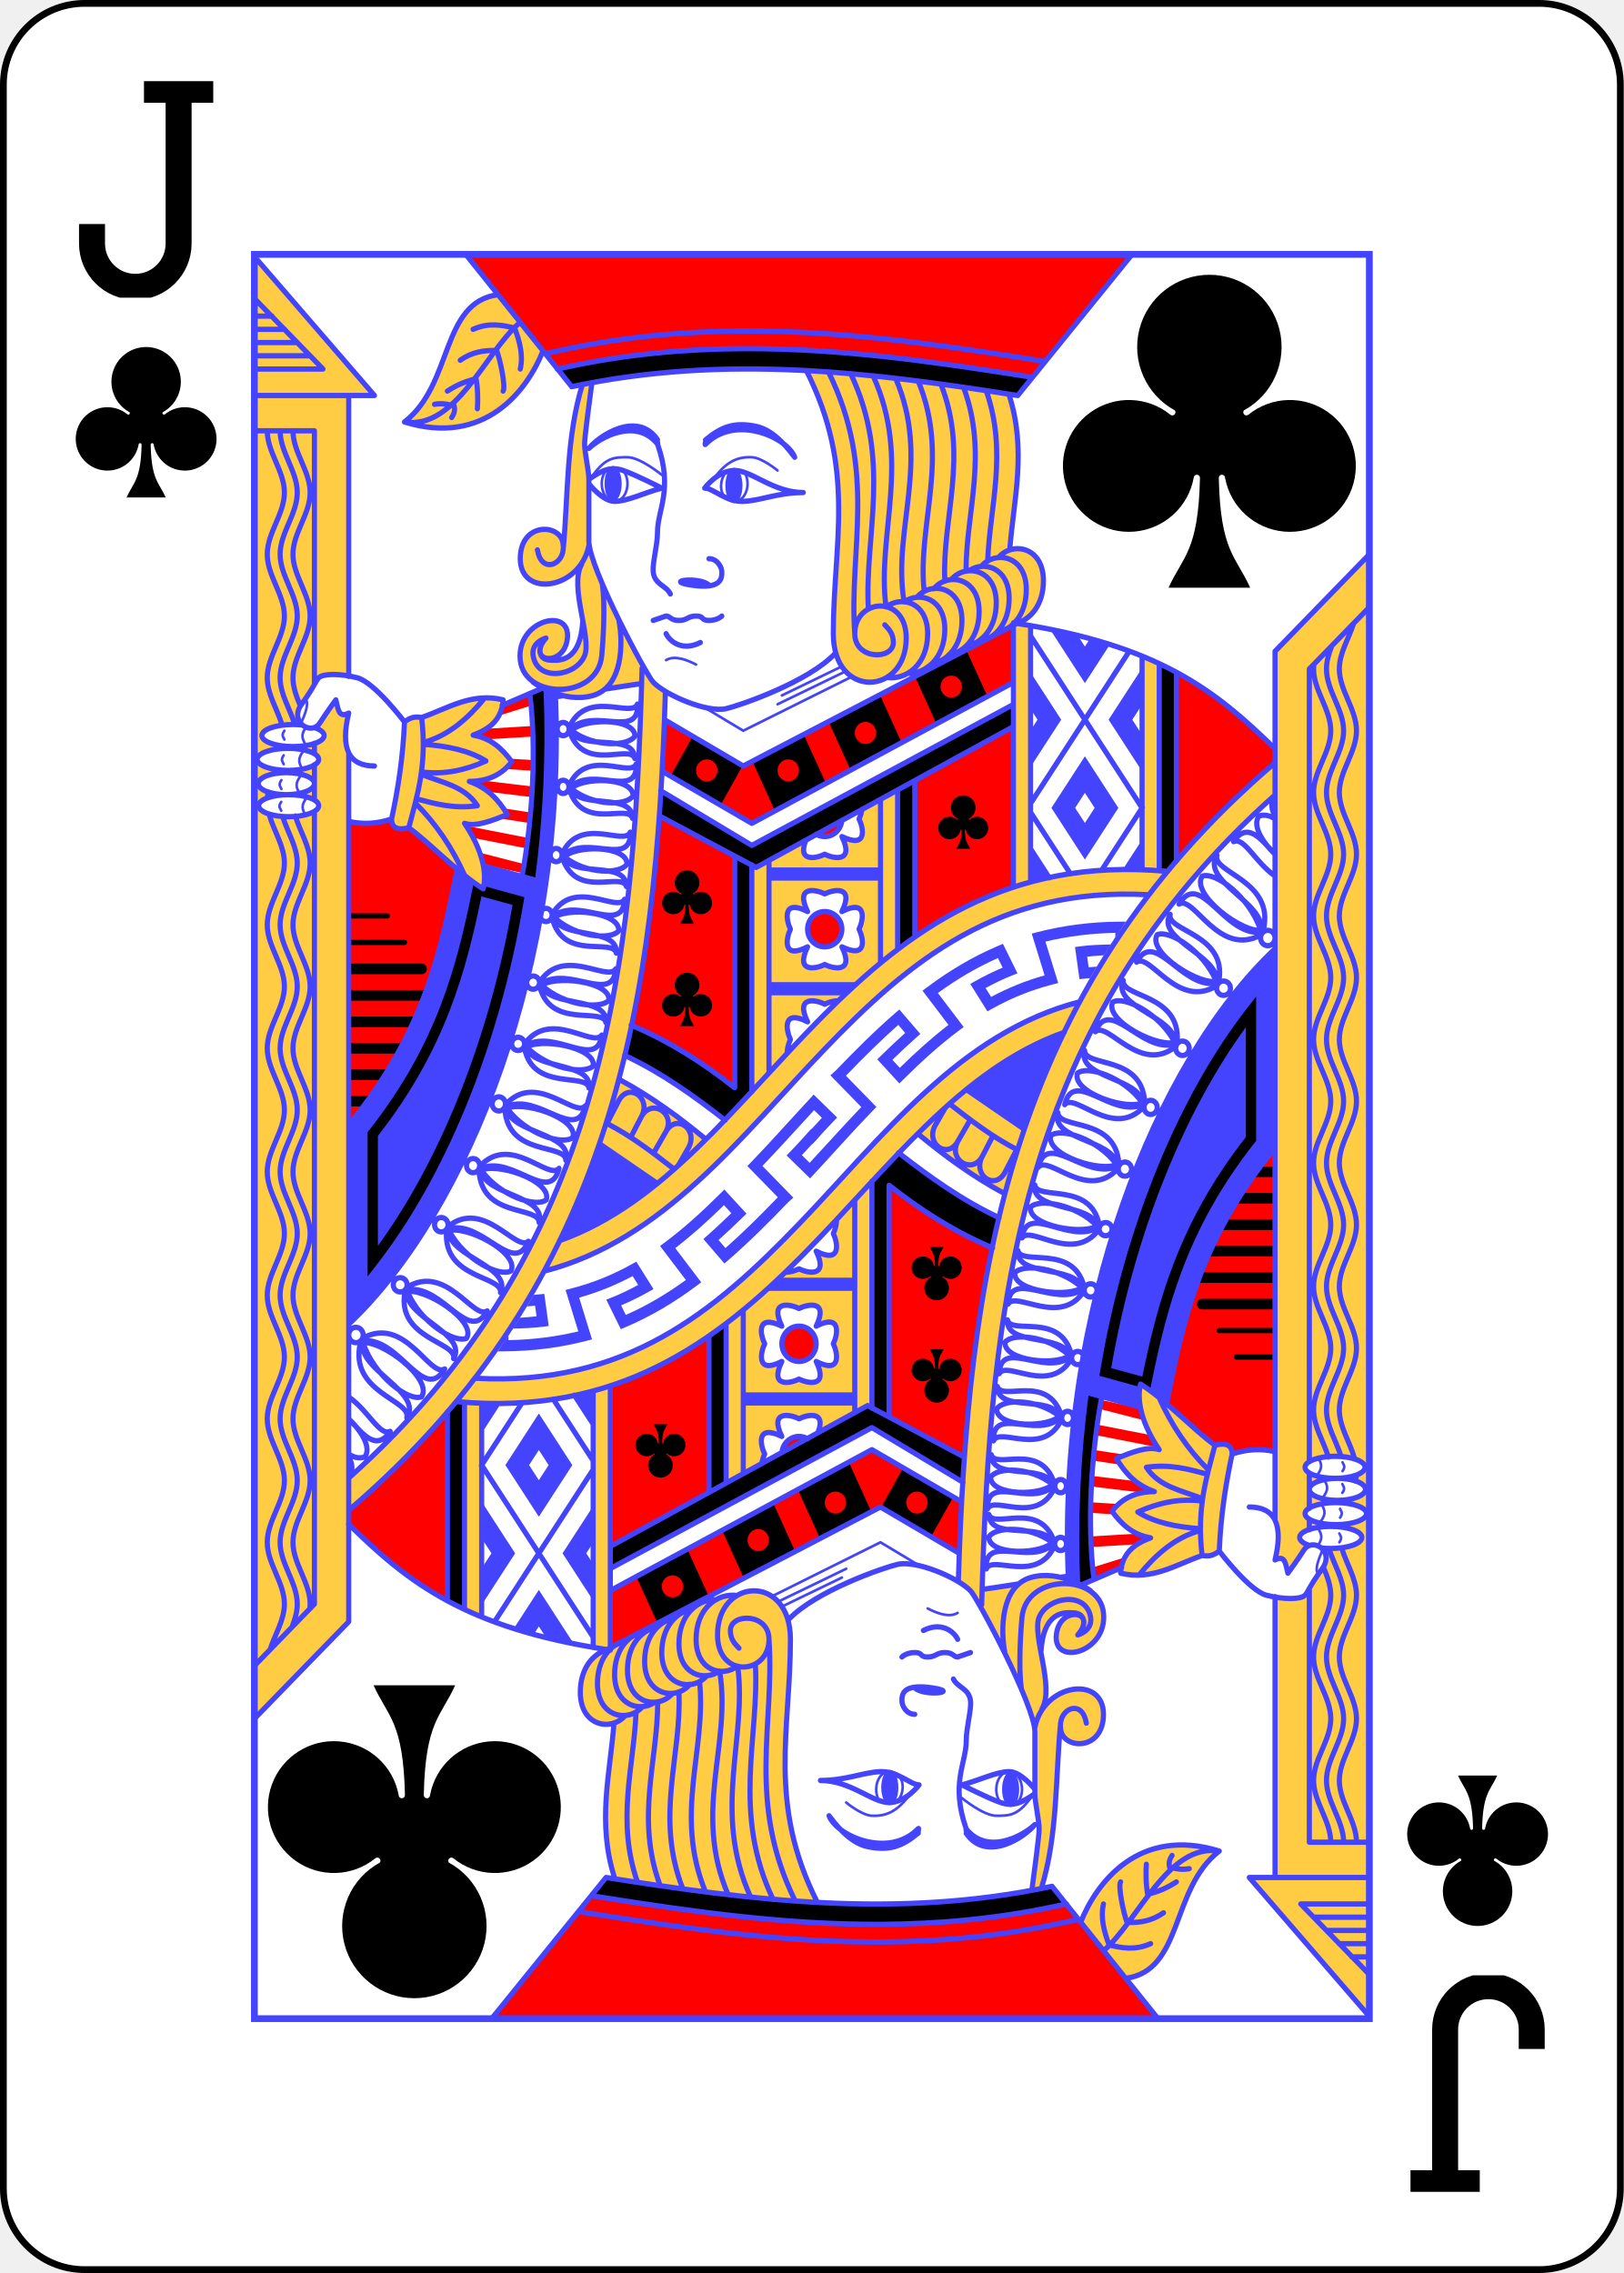
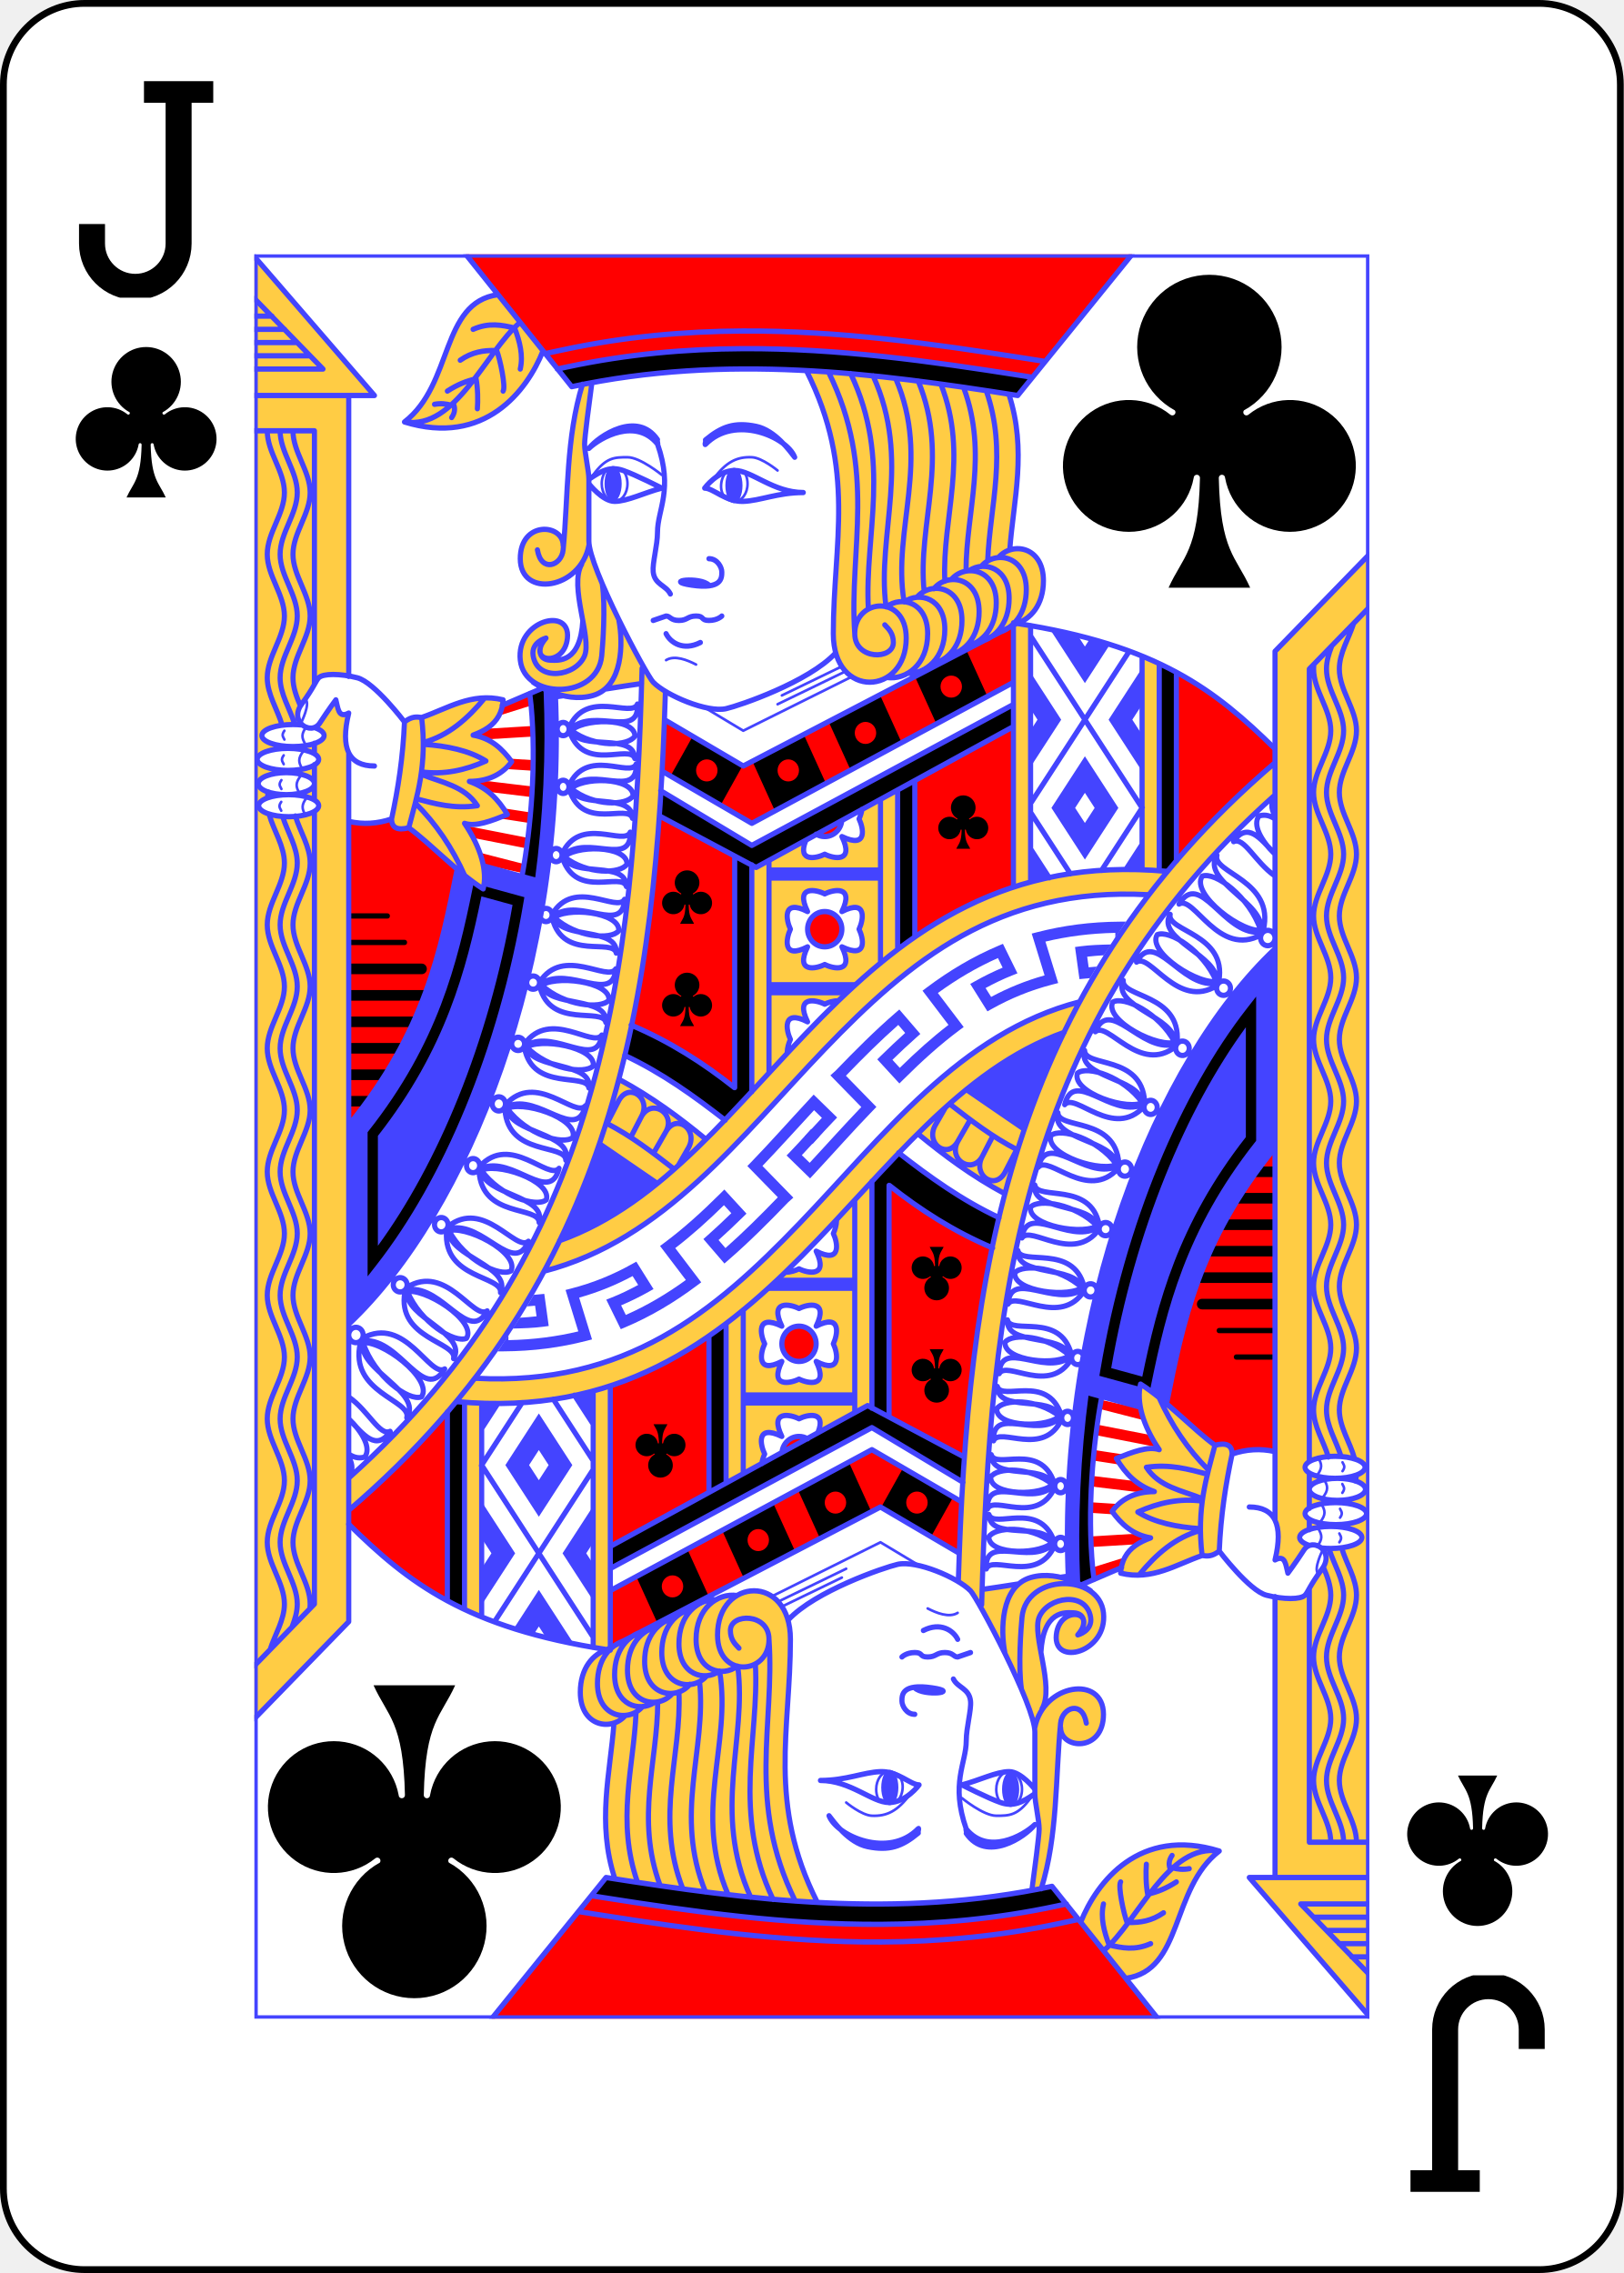
<svg xmlns="http://www.w3.org/2000/svg" xmlns:xlink="http://www.w3.org/1999/xlink" width="2.5in" height="3.5in" viewBox="-120 -168 240 336" preserveAspectRatio="none" class="card" face="JC">
-   <defs>
-     <rect id="CJX" width="164.8" height="260.8" x="-82.4" y="-130.4" />
-   </defs>
+   <symbol id="CJX">
+     <path d="M0,0 L164.8,0 L164.8,260.8 L0,260.8 Z" stroke-width="1" />
+   </symbol>
  <symbol id="CJ" viewBox="-500 -500 1000 1000" preserveAspectRatio="xMinYMid">
    <path d="M50 -460L250 -460M150 -460L150 250A100 100 0 0 1 -250 250L-250 220" stroke="black" stroke-width="120" stroke-linecap="square" stroke-miterlimit="1.5" fill="none" />
  </symbol>
  <symbol id="C" viewBox="-600 -600 1200 1200" preserveAspectRatio="xMinYMid">
    <path d="M30 150C35 385 85 400 130 500L-130 500C-85 400 -35 385 -30 150A10 10 0 0 0 -50 150A210 210 0 1 1 -124 -51A10 10 0 0 0 -110 -65A230 230 0 1 1 110 -65A10 10 0 0 0 124 -51A210 210 0 1 1 50 150A10 10 0 0 0 30 150Z" fill="black" />
  </symbol>
  <symbol id="CJ1" preserveAspectRatio="none" viewBox="0 0 1300 2000">
    <path fill="#FC4" d="M0,2.5V1660l110,-110 -0.018,-126.234c105.296,-87.528 180.255,-182.163 233.801,-282.25 -1.872,3.513 -3.775,7.049 -5.742,10.635 139.339,-34.523 228.763,-151.939 326.875,-251.219 98.724,-99.899 202.374,-184.191 377.621,-174.982 7.526,-8.934 14.813,-17.827 21.885,-26.592 -4.277,-0.38 -8.507,-0.689 -12.711,-0.965 1.155,0.06 2.313,0.123 3.467,0.182l-0.381,-234.674c-6.481,-3.039 -12.977,-5.812 -19.758,-8.469l0.096,242.092c0.691,0.036 1.383,0.073 2.074,0.109 -159.047,-6.045 -265.297,63.26 -356.08,148.363 22.003,-20.658 44.856,-40.363 69.137,-58.227l-0.137,-180.627c-13.882,7.38 -27.815,14.802 -41.711,22.193 -0.636,3.926 -2.025,7.877 -3.418,10.664 5,10 10.599,34.355 -20,20 15,30 -10,25 -20,20 -9.483,4.741 -32.455,9.483 -22.014,-15.623l29.811,-16.09C643.528,663.861 614.288,679.411 585,695l-5.035,-2.801 0.258,256.52c-29.078,30.451 -58.047,60.053 -88.42,86.33 11.695,-10.162 23.153,-20.849 34.416,-31.988 -30.273,-24.218 -62.124,-47.482 -101.275,-67.924 -6.813,24.55 -14.315,48.867 -22.598,73.062l67.293,44.893 0.184,0.16c-34.985,27.602 -72.212,50.297 -113.846,64.631 95.578,-192 116.201,-403.263 123.262,-622.42 -17.428,-7.747 -13.268,-13.828 -27.006,-26.035 0.041,-0.67 0.071,-1.285 0.117,-1.984C431.014,428.206 390,348.455 390,325v-70c0,-10 -5,-30 -5,-40 0,-10 10,-80 10,-80l-10,5C363.674,200.667 366.173,265.689 360.268,329.611 360,304.999 310,301.729 310,345c0,37.916 49.696,36.786 71.482,5.906 -8.809,15.273 -2.759,42.101 1.586,64.871C380.073,463.281 354.797,460.347 345,460 338.205,459.759 334.498,456.651 333.396,452.396 337.372,463.072 362.419,459.759 365,435c3.774,-36.204 -60,-20 -55,25 1.226,11.03 7.257,19.357 15.369,24.953 0,0 34.631,25.047 69.631,15.047 5.769,-1.648 10.586,-4.383 14.627,-7.611 15.899,-2.121 31.18,-4.404 41.859,-5.875C441.169,824.334 402.388,1133.537 110,1387.199l-0.021,15.73 -0.119,-838.238c-4.802,-9.885 -4.813,-24.568 -0.006,-44.078v-0.541C97.595,526.439 97.524,513.807 95,505c0,0 -8.695,11.232 -18.695,26.232 -1.838,2.756 -4.227,4.45 -6.809,5.268l1.877,0.395c6.157,2.24 9.932,5.263 9.932,8.59 0,6.904 -16.254,12.5 -36.305,12.5 -20.051,0 -36.305,-5.596 -36.305,-12.5 0,-6.904 16.254,-12.5 36.305,-12.5 3.53,0 6.943,0.173 10.17,0.496l1.066,0.225C50.314,529.013 47.518,519.976 55,510c15,-20 16.464,-26.464 20,-30 4.147,-4.147 18.62,-4.842 34.848,-2.109L109.803,160H140ZM284.047,45.688C216.752,54.569 232.09,147.182 175,190 268.311,217.993 318.087,154.564 336.516,109.393ZM640,125c63.111,116.225 35,199.881 35,305 0,39.694 23.81,56.979 46.227,54.82 43.937,-3.506 110.424,-43.307 166.375,-66.15C905,414.024 920,397.306 920,370 920,360 915,329.999 880.729,334.992 885.775,268.892 906.967,202.614 865,125Zm249.127,293.311 -4.094,2.037 0.08,296.918c6.692,-2.108 13.377,-4.054 20.031,-5.891l-0.412,-290.592c-5.307,-0.83 -10.441,-1.647 -15.605,-2.473zM340,435c-2.607,2.939 -4.409,5.635 -5.553,8.07C335.618,440.293 337.494,437.506 340,435Zm-69.898,67.754C242.496,502.999 219.375,516.875 195,525c-5.603,-0.617 -10.988,-1.7 -20,5 -1.704,40.187 -7.501,76.003 -15,110 0.007,9.98 6.643,13.344 20,10 25.063,17.576 57.075,51.196 86.773,69.311C271.761,699.112 264.289,672.697 245,645c12.993,4.354 31.508,-2.847 50,-10C284.062,617.311 271.314,604.685 250.615,597.463 273.77,597.431 289.967,588.449 300,575c-10.786,-14.059 -23.418,-26.339 -45,-30 18.668,-6.676 33.492,-17.007 35,-40 -6.919,-1.633 -13.528,-2.303 -19.898,-2.246zM39.143,560A35.858,12.5 0 0 1 75,572.5 35.858,12.5 0 0 1 39.143,585 35.858,12.5 0 0 1 3.283,572.5 35.858,12.5 0 0 1 39.143,560Zm-1.885,27.5A32.742,12.5 0 0 1 70,600 32.742,12.5 0 0 1 37.258,612.5 32.742,12.5 0 0 1 4.516,600 32.742,12.5 0 0 1 37.258,587.5ZM40,612.5A35,12.5 0 0 1 75,625 35,12.5 0 0 1 40,637.5 35,12.5 0 0 1 5,625 35,12.5 0 0 1 40,612.5ZM650.322,721.221C655.391,721.25 661.25,723.125 665,725c10,-5 35,-10 20,20 30,-15 25,10 20,20 5,10 10.599,34.355 -20,20 15,30 -10,25 -20,20 -10,5 -35,10 -20,-20 -30,15 -25,-10 -20,-20 -5,-10 -10,-35 20,-20 -9.375,-18.75 -3.125,-23.828 5.322,-23.779zm0,125C655.391,846.25 661.25,848.125 665,850c3.933,-1.966 10.187,-3.932 15.414,-3.77l-14.746,14.529c0.951,-0.927 1.915,-1.84 2.869,-2.764 -4.868,4.706 -9.696,9.448 -14.488,14.221 0.146,-0.145 0.29,-0.292 0.436,-0.438l-33.262,32.771C621.282,899.512 623.141,893.719 625,890c-5,-10 -10,-35 20,-20 -9.375,-18.75 -3.125,-23.828 5.322,-23.779z" />
  </symbol>
  <symbol id="CJ2" preserveAspectRatio="none" viewBox="0 0 1300 2000">
    <path fill="red" d="M246.471 0L370 150C550.66 112.534 721.908 134.3 890 160L1023.334 0L246.471 0zM884.787 420.898L570 580L478.186 527.742C477.311 547.675 476.399 567.389 475.531 586.553L580 645L885.053 485.211L885 484.4L884.787 420.898zM1075.055 473.844L1075.32 687.189C1109.08 648.912 1146.956 612.04 1189.938 576.455L1190.027 559.941C1155.227 527.288 1121.143 497.912 1075.055 473.844zM320.646 499.514L289.023 509.168L284.645 523.051L322.646 511.449L320.646 499.514zM324.117 534.629L270.094 537.807L259.85 544.922L270.727 549.791L325.303 546.582L324.117 534.629zM884.986 535.115L770.229 596.584L769.914 773.785C804.764 750.445 842.746 730.781 885.102 717.271L884.986 535.115zM297.209 571.627C296.62 574.304 294.729 582.004 293.547 583.42L325.326 585.406L325.334 573.385L297.209 571.627zM293.547 583.42L292.908 583.381C293.076 583.756 293.296 583.72 293.547 583.42zM257.619 594.891C251.588 594.981 268.515 606.482 272.211 609.242L324.252 615.365L324.727 603.338L263.561 596.143C260.639 595.249 258.736 594.874 257.619 594.891zM290.627 627.969C303.058 631.627 278.648 639.283 284.449 639.176L321.365 644.721L322.834 632.807L290.627 627.969zM472.061 636.488C466.166 717.611 456.427 797.028 439.416 874.025C484.625 892.37 523.754 916.873 559.771 944.51L559.783 681.676L472.061 636.488zM160 640C143.42 645.561 126.963 646.415 110.311 642.5L110.156 986.6C198.984 880.847 217.435 789.003 236.426 697.018C216.343 680.41 196.64 661.669 180 650C166.643 653.344 160.007 649.98 160 640zM684.895 642.074L654.932 657.285C657.889 659.011 661.329 660 665 660C675.345 660 683.857 652.145 684.895 642.074zM247.631 647.906L254.496 661.428L318.041 673.523L318.938 661.48L247.631 647.906zM262.609 678.219L266.17 691.477L313.281 701.51L315.637 691.475L262.609 678.219zM665 745A20 20 0 0 0 645 765A20 20 0 0 0 665 785A20 20 0 0 0 685 765A20 20 0 0 0 665 745z" />
  </symbol>
  <symbol id="CJ3" preserveAspectRatio="none" viewBox="0 0 1300 2000">
    <path fill="#44F" d="M599.754,695h130.337l-0.205,15H600.164ZM599.754,825h103.859l-15.189,15h-87.849zM905.094,474.104l-0.1,41.316 8.055,12.08 -8.111,12.168 -0.1,41.611 35.854,-53.779zM1034.615,469.539 995.975,527.5 1035,586.037 1034.863,544.369 1023.617,527.5 1034.752,510.799ZM927.453,424.717l40.881,61.32 29.141,-43.711 -23.674,-5.953 -5.467,8.201 -7.668,-11.506zM968.334,568.963 929.309,627.5 968.334,686.037 987.846,656.77 1007.357,627.5 987.846,598.23Zm0,41.463 0.375,0.562 11.006,16.512 -11.006,16.512 -0.375,0.562L956.951,627.5ZM904.986,711.417c6.917,-1.744 13.964,-3.413 21.508,-4.781l-21.22,-31.594zM1016.282,697.266 1035,668.943l0.136,28.572c-6.24,-0.106 -12.531,-0.21 -18.854,-0.249zM355.942,1117.82c17.996,-36.037 33.178,-72.46 46.355,-109.484l67.413,44.868c-34.97,27.774 -72.264,50.526 -113.768,64.617zM998.835,782.289c-12.064,0.257 -24.521,0.617 -35.749,2.09l-6.264,0.822 5.176,36.404 5.926,-0.549c2.12,-0.196 4.247,-0.385 6.382,-0.564l7.837,-13.064c-3.163,0.24 -6.295,0.505 -9.424,0.771l-1.711,-12.023c6.353,-0.703 12.818,-1.261 19.418,-1.62l25.792,-38.153 -6.244,0.031c-35.369,0.173 -67.446,4.464 -97.201,11.936l-6.443,1.617 15.004,47.361c-22.248,6.063 -42.873,14.283 -62.326,24.422l-6.484,-10.062c10.007,-5.255 20.196,-10.129 30.734,-14.184l6.453,-2.482 -16.92,-33.457 -5.346,2.197c-29.992,12.327 -57.417,28.353 -83.215,47.127L779,834.713l30.283,38.77c-19.261,14.385 -37.967,30.71 -56.785,48.676l-8.586,-9.092c9.248,-8.733 18.515,-17.2 27.775,-25.191l4.789,-4.133 -24.512,-27.721 -4.666,3.934c-23.766,20.027 -46.627,42.187 -69.652,65.48l-6.053,5.275 36.041,35.895c-19.627,19.928 -39.408,41.356 -60.193,63.215l-9.139,-8.662c5.407,-5.58 10.742,-11.155 15.857,-16.631l4.268,-4.566 -9.135,-8.533 -4.266,4.566c-6.536,6.996 -13.086,13.999 -20.012,20.99l-4.496,4.539 27.387,25.959 4.301,-4.496c24.08,-25.18 46.478,-49.853 68.615,-72.064l4.412,-4.428 -35.529,-35.387c20.304,-20.457 40.44,-39.891 61.051,-57.586l8.035,9.088c-9.373,8.221 -18.736,16.745 -28.057,25.664l-4.486,4.293 25.793,27.316 4.547,-4.398c21.802,-21.086 43.159,-39.847 65.184,-55.799l5.25,-3.803 -30.105,-38.541c21.998,-15.54 45.136,-28.915 70.021,-39.631l5.494,10.865c-10.953,4.536 -21.63,9.585 -31.916,15.238l-5.875,3.229 20.051,31.104 5.096,-2.771c21.955,-11.94 45.269,-21.298 70.961,-27.719l6.451,-1.611 -14.881,-46.979c25.176,-5.853 52.104,-9.35 81.473,-9.92l0.029,5.027M-10,1670 110,1550M340,490c3.259,72.689 0.133,146.002 -10,220l-63.003,-16.796c1.771,9.448 1.717,18.248 -0.224,26.106 -10.168,-6.202 -20.607,-14.221 -30.633,-22.529 -18.706,92.222 -37.156,184.066 -125.984,289.528l0.005,225.474C248.841,1085.098 364.64,805.808 350.936,497.821M428.258,260a10,20 0 0 1 -10,20 10,20 0 0 1 -10,-20 10,20 0 0 1 10,-20 10,20 0 0 1 10,20zM569.129,262.032a10,20 0 0 1 -10,20 10,20 0 0 1 -10,-20 10,20 0 0 1 10,-20 10,20 0 0 1 10,20z" />
  </symbol>
  <symbol id="CJ4" preserveAspectRatio="none" viewBox="0 0 1300 2000">
    <path fill="black" d="M585,695 472.144,635.82c0.731,-9.553 1.333,-18.454 1.721,-27.602L580,670 885.039,509.676l-0.052,25.052zM439.549,873.41c-2.199,11.53 -4.911,23.275 -7.841,34.769 43.85,19.867 81.12,46.098 116.906,73.455 10.373,-10.761 21.013,-21.807 31.527,-32.624l-0.117,-256.779 -20.258,-10.249 0.006,262.529C523.754,916.873 484.625,892.371 439.549,873.41ZM750.265,787.769l-0.604,-180.377 20.091,-10.554 0.412,176.779c-6.544,4.531 -13.14,9.182 -19.899,14.152zM1075.185,473.913c-6.31,-3.433 -13.043,-6.744 -20.117,-9.89l-0.189,234.525c2.932,0.357 6.003,0.605 9.371,1.009 3.682,-3.877 7.134,-7.871 10.693,-11.942zM330,710c10.133,-73.998 13.259,-147.311 10,-220l-18.949,7.817c0.592,4.488 1.123,9.058 1.597,13.631 6.125,64.647 0.077,137.84 -10.633,193.869zM110.427,966h16.215l9.031,-12h-25.041zM110.222,936h38.588L155,924h-45.599zM110.304,876h72.578l4.926,-12h-78.084zM110.427,906h56.65l6.158,-12h-63.013zM110.304,846h85.714l4.516,-12h-90.23zM110.885,816H195c3.347,0.047 6.085,-2.653 6.085,-6 0,-3.347 -2.739,-6.047 -6.085,-6h-84.696zM110.014,783H175c4.057,0.057 4.057,-6.057 0,-6h-64.986zM110.014,753H155c4.057,0.057 4.057,-6.057 0,-6h-45.567zM255.631,712.936l-1.301,6.197C236.571,803.793 214.141,893.827 133.34,993.469L132,995.121v163.473l10.682,-13.32c76.408,-95.292 141.945,-241.845 171.152,-411.162l0.934,-5.404zm9.094,14.846L301,737.455C273.075,894.628 213.409,1031.523 144,1123.869V999.309c79.262,-98.449 103.144,-188.695 120.725,-271.527zM754.336,552.862l-25.055,-53.688 -59.849,30.324 25.747,55.172M712.5,530c6.904,0 12.5,5.596 12.5,12.5 0,6.904 -5.596,12.5 -12.5,12.5 -6.904,0 -12.5,-5.596 -12.5,-12.5 0,-6.904 5.596,-12.5 12.5,-12.5zM770.068,478.361l25.159,53.913 59.387,-31.313 -24.425,-52.34zM812.5,477.5c6.904,0 12.5,5.596 12.5,12.5 0,6.904 -5.596,12.5 -12.5,12.5 -6.904,0 -12.5,-5.596 -12.5,-12.5 0,-6.904 5.596,-12.5 12.5,-12.5zM580.725,574.767l26.03,55.778 59.723,-30.594 -26.014,-55.745zM622.5,572.5c6.904,0 12.5,5.596 12.5,12.5 0,6.904 -5.596,12.5 -12.5,12.5 -6.904,0 -12.5,-5.596 -12.5,-12.5 0,-6.904 5.596,-12.5 12.5,-12.5zM510.928,546.504l-25.942,45.228 58.425,32.917 25.905,-45.162zm26.793,31.301c3.974,5.645 2.619,13.443 -3.026,17.417 -5.645,3.974 -13.443,2.619 -17.417,-3.026 -3.974,-5.645 -2.619,-13.443 3.026,-17.417 5.645,-3.974 13.443,-2.619 17.417,3.026zM906.793,139.3l-13.317,-2.036C788.176,121.164 680.547,106.362 569.412,106.902c-66.681,0.324 -134.623,6.172 -204.082,20.576l-12.119,2.405L370,150c180.66,-37.466 351.908,-15.7 520,10L906.937,139.675 1040,-20" />
  </symbol>
  <symbol id="CJ5" preserveAspectRatio="none" viewBox="0 0 1300 2000">
    <path stroke="#44F" stroke-linecap="round" stroke-linejoin="round" stroke-width="6" fill="none" d="M921.558,121.325l-25.06,-3.831C790.986,101.362 682.195,86.319 569.248,86.885 501.48,87.224 432.215,93.183 361.268,107.896l-22.184,4.6M425,415c5,25 5,75 -30,85 -35,10 -70,-15 -70,-15M110,478.448V160M7.4505806e-8,1660 110,1550V565.476M109.952,1423.791C424.079,1162.69 468.218,839.167 479.238,495.464M355.727,1118.101C598.778,1034.369 691.652,666.23 1063.973,699.43M337.798,1152.659C477.381,1117.627 566.804,1000.211 664.916,900.932 763.64,801.032 867.291,716.741 1042.07,725.935M452.012,469.223C442.44,813.792 407.376,1129.21 110,1387.2M1075,473.933v213.595M1055,464.08V698.413M1035,455.46V697.397M905,420.772V711.33M885,417.693V717.28M888.351,418.243C1053.687,443.043 1120.384,493.996 1190.053,560.563M411.109,985.253c28.188,14.13 52.952,32.587 77.586,51.208M425.075,935.134c39.019,20.444 70.871,43.709 100.957,67.668M431.664,907.977c43.893,20.069 81.163,46.299 117.275,73.608M439.2,873.673c45.425,18.698 84.554,43.2 120.342,70.782M475.757,586.08 580,645 885.052,485.211M473.693,607.988 580,670 885.077,510.198M472.061,636.489 585,695 884.973,535.337M560,682.157V944.565M580,692.027V949.354M600,686.947V927.439M730,617.816V803.492M750,607.245v180.717M770,596.88v176.713M478.285,527.592 570,580 889.196,418.274M685,765a20,20 0 0 0 -20,-20 20,20 0 0 0 -20,20 20,20 0 0 0 20,20 20,20 0 0 0 20,-20v0M645,745c-15,-30 10,-25 20,-20 10,-5 35,-10 20,20 30,-15 25,10 20,20 5,10 10.599,34.355 -20,20 15,30 -10,25 -20,20 -10,5 -35,10 -20,-20 -30,15 -25,-10 -20,-20 -5,-10 -10,-35 20,-20v0M621.222,904.551C621.281,899.512 623.141,893.719 625,890c-5,-10 -10,-35 20,-20 -15,-30 10,-25 20,-20 3.933,-1.966 10.186,-3.933 15.413,-3.77M654.932,657.285C657.889,659.011 661.329,660 665,660c10.345,0 18.856,-7.855 19.894,-17.926M708.47,629.032C707.858,633.057 706.429,637.142 705,640c5,10 10.599,34.355 -20,20 15,30 -10,25 -20,20 -9.483,4.741 -32.455,9.483 -22.013,-15.623M402.493,1008.329l67.145,44.763M905.363,433.044l129.765,194.647M1035.361,626.959l-47.642,71.463M905.819,633.729l45.682,68.523M1019.995,450.008C981.781,507.328 942.838,565.743 905.982,621.026M905.55,674.789l21.318,31.977M1016.166,697.213 1035,668.963M438.925,1000.675l12.606,-23.725c12.105,-20.216 39.571,-3.424 28.547,17.131l-14.461,24.478M480.078,994.081c12.105,-20.216 37.365,-2.357 26.341,18.198l-12.107,20.494M411.109,985.253l14.081,-26.502c12.105,-20.216 37.365,-2.356 26.341,18.198M70,487.069V200H1.1920929e-6M70,566.092V554.187M70,618.432V578.407M-1.4901161e-7,1600 70,1530V631.363M2.9802322e-7,160H140L0,2.5M0,130H80L-1.1920929e-6,50M315,895a7.5,7.5 0 0 1 -7.5,7.5 7.5,7.5 0 0 1 -7.5,-7.5 7.5,7.5 0 0 1 7.5,-7.5 7.5,7.5 0 0 1 7.5,7.5v0M315,895c30,-40 80,5 90,-10M315,900c9.92,49.006 72.409,27.159 75,45M317.967,896.204C350.854,878.304 400,925 405,885M390,945C395,915 323.67,924.636 317.582,898.758 342.271,923.29 385,930 395,920M395,920c4.031,-20.98 -63.401,-33.217 -80,-20M332.448,825.126a7.46,7.5 0 0 1 -7.022,7.916 7.46,7.5 0 0 1 -7.874,-7.059 7.46,7.5 0 0 1 7.022,-7.916 7.46,7.5 0 0 1 7.874,7.059v0M332.448,825.126C359.967,783.477 412.179,825.547 421.257,810M332.732,830.118c12.637,48.359 73.452,22.978 77.039,40.641M335.463,826.158C367.105,806.409 418.565,850.22 421.257,810M409.771,870.759c3.26,-30.237 -67.029,-16.541 -74.545,-42.029 25.912,23.081 68.727,27.339 78.089,16.784M413.316,845.514c2.811,-21.176 -64.85,-29.54 -80.583,-15.396M347.101,748.305a7.124,7.5 0 0 1 -6.53,8.077 7.124,7.5 0 0 1 -7.673,-6.874 7.124,7.5 0 0 1 6.53,-8.077 7.124,7.5 0 0 1 7.673,6.874v0M347.101,748.305c25.358,-42.277 76.13,-1.433 84.456,-17.186M347.482,753.289c13.127,48.052 70.631,21.264 74.443,38.839M350.003,749.266c29.776,-20.479 79.868,22.124 81.555,-18.148M421.926,792.128c2.449,-30.304 -64.357,-14.978 -72.093,-40.284 25.246,22.473 66.216,25.734 74.922,14.964M424.755,766.808c2.218,-21.236 -62.563,-28.025 -77.273,-13.519M358.61,679.76a6.852,7.5 0 0 1 -5.624,8.638 6.852,7.5 0 0 1 -7.892,-6.155 6.852,7.5 0 0 1 5.624,-8.638 6.852,7.5 0 0 1 7.892,6.155v0M358.61,679.76C379.592,635.345 431.45,671.448 438.192,655M359.366,684.691c16.35,46.688 69.351,14.799 74.384,31.965M361.466,680.455C388.391,657.359 439.736,695.276 438.192,655M433.751,716.655c-0.032,-30.414 -62.847,-9.104 -72.245,-33.617 25.956,20.107 65.471,19.651 72.969,8.134M434.475,691.172c0.459,-21.358 -62.151,-22.264 -75.108,-6.482M366.668,602.411a6.762,7.5 0 0 1 -5.549,8.638 6.762,7.5 0 0 1 -7.788,-6.155 6.762,7.5 0 0 1 5.549,-8.638 6.762,7.5 0 0 1 7.788,6.155v0M366.668,602.411c20.705,-44.414 71.877,-8.311 78.53,-24.76M367.415,607.342c16.134,46.688 68.434,14.799 73.4,31.965M369.486,603.107c26.57,-23.096 77.235,14.821 75.712,-25.455M440.815,639.307c-0.031,-30.414 -62.016,-9.104 -71.29,-33.617 25.613,20.107 64.605,19.651 72.004,8.134M441.53,613.824c0.453,-21.358 -61.329,-22.264 -74.115,-6.482M366.798,536.693a6.924,7.5 0 0 1 -5.482,8.789 6.924,7.5 0 0 1 -8.114,-5.938 6.924,7.5 0 0 1 5.482,-8.789 6.924,7.5 0 0 1 8.114,5.938v0M366.798,536.693c20.172,-44.973 73.387,-10.296 79.819,-26.923M367.675,541.602c17.59,46.227 70.395,12.902 75.874,29.925M369.698,537.311c26.667,-23.823 79.405,12.68 76.918,-27.541M443.549,571.527c-0.732,-30.403 -63.693,-7.386 -73.751,-31.635 26.682,19.392 66.587,17.859 73.896,6.14M443.694,546.033c-0.028,-21.364 -63.293,-20.561 -76.019,-4.43M292.672,964.013a7.73,8.033 0 0 1 -8.614,6.994 7.73,8.033 0 0 1 -6.73,-8.952 7.73,8.033 0 0 1 8.614,-6.994 7.73,8.033 0 0 1 6.73,8.952v0M292.672,964.013c35.714,-38.606 81.208,15.762 93.322,1.121M292.044,969.328c3.99,53.393 70.658,38.328 71.067,57.632M295.556,965.68c35.891,-14.734 80.297,41.325 90.438,-0.546M363.111,1026.96c8.884,-31.239 -65.294,-30.31 -68.269,-58.615 22.173,29.303 65.039,42.016 76.525,32.691M371.367,1001.036c6.76,-21.777 -60.682,-43.591 -79.323,-31.708M262.606,1034.063a7.673,8.013 0 0 1 -8.611,6.894 7.673,8.013 0 0 1 -6.601,-8.994 7.673,8.013 0 0 1 8.611,-6.894 7.673,8.013 0 0 1 6.601,8.994v0M262.606,1034.063c35.786,-38.169 80.465,16.492 92.617,2.003M261.936,1039.359c3.494,53.295 69.797,38.901 70.034,58.16M265.454,1035.753c35.752,-14.356 79.338,41.981 89.769,0.313M331.971,1097.518c9.091,-31.076 -64.543,-30.852 -67.249,-59.113 21.752,29.439 64.188,42.526 75.67,33.333M340.392,1071.738c6.9,-21.658 -59.849,-44.056 -78.455,-32.38M225.491,1102.246a7.898,8.152 0 0 1 -9.769,5.591 7.898,8.152 0 0 1 -5.417,-10.083 7.898,8.152 0 0 1 9.769,-5.591 7.898,8.152 0 0 1 5.417,10.082v0M225.491,1102.246c41.975,-32.813 79.539,29.179 94.014,16.5M224.041,1107.47c-4.174,54.177 65.425,50.06 62.873,69.478M228.146,1104.392c38.486,-8.856 74.694,54.653 91.36,14.353M286.914,1176.948c13.765,-29.85 -61.243,-41.14 -59.898,-70.002 17.877,33.026 59.188,52.832 72.213,45.377M299.228,1152.323c10.167,-20.715 -54.549,-53.693 -75.187,-44.852M177.494,1171.167a8.084,8.122 0 0 1 -10.525,4.484 8.084,8.122 0 0 1 -4.463,-10.574 8.084,8.122 0 0 1 10.525,-4.484 8.084,8.122 0 0 1 4.463,10.574v0M177.494,1171.167c46.141,-27.976 77.917,37.499 93.971,26.5M175.474,1176.186c-9.891,53.225 61.377,56.663 56.757,75.625M179.973,1173.58c40.094,-4.617 70.332,62.213 91.492,24.087M232.231,1251.811c17.119,-28.087 -58.05,-47.373 -53.675,-75.823 14.756,34.651 54.74,58.735 68.774,52.755M247.329,1228.744c12.506,-19.426 -49.929,-59.087 -71.856,-52.557M126.003,1228.766a8.414,8.715 0 0 1 -11.224,4.094 8.414,8.715 0 0 1 -3.952,-11.625 8.414,8.715 0 0 1 11.224,-4.093 8.414,8.715 0 0 1 3.952,11.625v0M126.003,1228.766c49.745,-26.853 78.519,45.407 95.909,34.709M123.579,1234.005c-13.721,56.334 60.095,64.816 54.068,84.812M128.422,1231.516c41.952,-2.244 69.039,71.364 93.49,31.959M177.647,1318.817c19.603,-28.926 -57.24,-54.644 -50.853,-84.816 13.087,38.103 53.066,66.588 68.032,61.13M194.826,1295.13c14.25,-19.961 -48.045,-66.641 -71.247,-61.125M110.323,1212.531C248.864,1085.094 364.673,805.728 350.93,497.689M128.501,1363.393C136.699,1353.801 126.187,1335.136 110,1320M110,1360c7.738,5.039 13.609,4.707 18.501,3.393M110,1385c5.306,-6.524 4.355,-12.857 1.003,-19.872M110,1320c17.689,18.562 31.778,36.964 48.471,14.665M110.704,1295.793c22.171,15.196 35.716,44.344 47.538,38.425M110.313,986.836C198.985,880.847 217.434,789.003 236.453,697.044M15,200c0,24.267 20,45.733 20,70 0,24.267 -20,45.733 -20,70M17.257,634.906C22.489,653.366 35,670.807 35,690c0,24.267 -20,45.733 -20,70M16.199,609.324c-0.448,2.082 -0.786,4.178 -0.988,6.295M15,340c0,24.267 20,45.733 20,70 0,24.267 -20,45.733 -20,70 0,18.667 11.834,35.676 17.296,53.577M15,760c0,24.267 20,45.733 20,70 0,24.267 -20,45.733 -20,70 0,24.267 20,45.733 20,70 0,24.267 -20,45.733 -20,70 0,24.267 20,45.733 20,70 0,24.267 -20,45.733 -20,70 0,24.267 20,45.733 20,70 0,24.267 -20,45.733 -20,70 0,24.267 20,45.733 20,70 0,24.267 -20,45.733 -20,70 0,24.267 20,45.733 20,70 0,17.992 -10.994,34.445 -16.68,51.641M30,200c0,24.267 20,45.733 20,70 0,24.267 -20,45.733 -20,70M33.147,637.832C38.78,655.219 50,671.824 50,690c0,24.267 -20,45.733 -20,70M30,340c0,24.267 20,45.733 20,70 0,24.267 -20,45.733 -20,70 0,18.209 11.261,34.842 16.883,52.264M30,760c0,24.267 20,45.733 20,70 0,24.267 -20,45.733 -20,70 0,24.267 20,45.733 20,70 0,24.267 -20,45.733 -20,70 0,24.267 20,45.733 20,70 0,24.267 -20,45.733 -20,70 0,24.267 20,45.733 20,70 0,24.267 -20,45.733 -20,70 0,24.267 20,45.733 20,70 0,24.267 -20,45.733 -20,70 0,24.267 20,45.733 20,70 0,8.743 -2.596,17.123 -5.918,25.401M45,200c0,24.267 20,45.733 20,70 0,24.267 -20,45.733 -20,70M47.774,636.652C53.267,654.469 65,671.413 65,690c0,24.267 -20,45.733 -20,70M45,340c0,24.267 20,45.733 20,70 0,24.267 -20,45.733 -20,70 0,11.029 4.131,21.479 8.638,31.876M45,760c0,24.267 20,45.733 20,70 0,24.267 -20,45.733 -20,70 0,24.267 20,45.733 20,70 0,24.267 -20,45.733 -20,70 0,24.267 20,45.733 20,70 0,24.267 -20,45.733 -20,70 0,24.267 20,45.733 20,70 0,24.267 -20,45.733 -20,70 0,24.267 20,45.733 20,70 0,24.267 -20,45.733 -20,70 0,24.267 20,45.733 20,70 0,1.502 -0.077,2.993 -0.22,4.475M9.747479e-5,115H64.039M3.2732335e-4,100H48.851M-3.7619512e-4,85 35.304,85M3.2874958e-5,70H20.525M140,580c-29.951,-0.016 -40.027,-19.94 -30,-60 -12.409,6.549 -12.465,-6.157 -15,-15 0,0 -8.695,11.232 -18.695,26.232C66.305,546.232 40,530 55,510c15,-20 16.464,-26.464 20,-30 5,-5 25,-5 45,0 20,5 55,50 55,50 -1.704,40.187 -7.501,76.003 -15,110 -16.58,5.561 -33.036,6.416 -49.377,2.902M71.373,536.894c6.157,2.24 9.933,5.263 9.933,8.591 0,6.904 -16.254,12.5 -36.305,12.5 -20.051,0 -36.305,-5.596 -36.305,-12.5 0,-6.904 16.254,-12.5 36.305,-12.5 3.53,0 6.943,0.173 10.17,0.497M75,572.5A35.858,12.5 0 0 1 39.142,585 35.858,12.5 0 0 1 3.284,572.5 35.858,12.5 0 0 1 39.142,560 35.858,12.5 0 0 1 75,572.5v0M70,600A32.742,12.5 0 0 1 37.258,612.5 32.742,12.5 0 0 1 4.516,600 32.742,12.5 0 0 1 37.258,587.5 32.742,12.5 0 0 1 70,600v0M75,625A35,12.5 0 0 1 40,637.5 35,12.5 0 0 1 5,625 35,12.5 0 0 1 40,612.5 35,12.5 0 0 1 75,625v0M175,530c9.012,-6.7 14.397,-5.617 20,-5 6.602,53.925 -5.186,88.42 -15,125 -13.357,3.344 -19.993,-0.02 -20,-10M195,525c30,-10 58.099,-28.711 95,-20 -0.465,7.087 -2.195,12.971 -4.912,17.916C278.989,534.014 267.914,540.382 255,545c21.582,3.661 34.214,15.941 45,30 -10.033,13.449 -26.229,22.431 -49.384,22.463C271.315,604.685 284.062,617.311 295,635c-18.492,7.153 -37.007,14.354 -50,10 19.289,27.697 26.761,54.112 21.773,74.31C237.075,701.195 205.063,667.576 180,650M268.591,502.865c-19.968,23.703 -42.549,42.82 -71.627,50.534l0.314,2.014c27.151,1.82 53.022,6.851 72.722,18.898 -24.548,10.717 -49.297,15.727 -74.99,12.402l-0.156,2.753C218.159,598.765 244.968,602.452 260,625c-27.967,3.853 -49.066,-2.197 -70.957,-7.729l-1.28,4.911c23.946,23.099 43.122,50.723 57.776,82.638M409.668,492.691c15.885,-2.427 31.2,-4.718 41.922,-6.162M340.523,503.13c2.789,-0.3 10.017,-1.362 19.685,-2.832M288.81,511.329l47.735,-19.89 3.637,2.778C343.136,565.525 339.937,637.433 330,710l-62.98,-16.795M321.054,497.738c0.589,4.567 1.12,9.137 1.594,13.711 6.125,64.647 0.077,137.84 -10.709,193.962M643.803,132.176C701.96,244.697 675,327.057 675,430c0,75 85,70 85,5 0,-50 -60,-45.311 -60,-5 0,30 45,30 45,10 0,-10 -5,-15 -10,-20M669.34,133.266C726.4,245.602 693.068,334.167 700,430M695.19,135.073c48.26,98.566 16.053,183.258 20.658,266.387M721.351,137.594c45.155,96.517 4.146,179.666 15.029,261.376M747.735,140.737c41.294,93.23 -4.038,170.597 9.712,252.602M773.953,143.54c37.352,87.708 -1.183,161.463 6.958,238.512M800.409,147.046c33.11,81.81 1.072,151.58 4.616,223.483M827.096,151.351c28.605,75.469 2.72,140.801 2.651,207.295M853.334,154.703c24.951,69.449 4.407,130.388 1.698,191.728M879.702,158.639c21.365,63.523 5.329,120.003 1.027,176.354M737.198,479.634C760.06,482.813 785,465.209 785,430c0,-35.779 -30.724,-43.554 -48.2,-30.312M761.394,474.984C783.006,475.603 805,458.064 805,425c0,-35.174 -29.693,-43.284 -47.303,-30.966M789.49,464.367C808.171,460.965 825,443.922 825,415c0,-38.859 -36.24,-44.685 -52.39,-26.43M809.418,454.38C828.128,451.009 845,433.959 845,405c0,-39.224 -36.924,-44.792 -52.84,-25.909M829.835,444.303C848.378,440.754 865,423.744 865,395c0,-39 -36.504,-44.727 -52.566,-26.23M846.344,438.983C864.27,434.82 880,417.962 880,390c0,-34.529 -28.614,-42.977 -46.321,-31.623M867.705,428.641C885.059,423.957 900,407.252 900,380c0,-39.087 -36.667,-44.753 -52.673,-26.106M887.601,418.669C904.999,414.024 920,397.306 920,370c0,-38.91 -36.337,-44.701 -52.455,-26.357M393.488,145.734C390.692,165.756 385,207.455 385,215c0,10 5,30 5,40v70c0,30 67.094,152.094 75,160 15,15 63.177,34.874 85,30 15.768,-3.522 96.225,-30.183 127.661,-63.115M382.576,147.228C363.268,207.665 366.103,272.149 360,335c-1.733,17.844 -25.582,26.283 -30,0M390,330c-10,50 -80,60 -80,15 0,-43.271 50,-40 50,-15M381.642,351.232c-15,25 12.013,83.236 3.358,103.768 -9.923,23.54 -55,30 -60,0 -2.599,-15.596 15,-20 15,-20M382.947,415C380.073,463.281 354.797,460.347 345,460 330.009,459.469 330,445 340,435M405.624,373.525c4.031,25.81 0.439,70.852 -0.624,81.475 -5,50 -90,50 -95,5 -5,-45 58.774,-61.204 55,-25 -3.544,33.995 -49.455,27.568 -25,0M480,430c5,10 20,20 40,10M465,415l15,-5c5,0 5,5 15,5 10,0 10,-5 20,-5 10,0 5,5 15,5 10,0 15,-5 15,-5M390,220c11.318,-14.134 56.376,-43.415 80,-10 -1.399,-1.496 1.277,6.539 0,5 -25.008,-30.136 -66.371,-7.783 -80,5v0M630,230c-5.438,-6.79 -22.697,-30.539 -45,-35 -25,-5 -40,0 -59.073,15.401 1.399,-1.496 -1.412,6.416 0,5C560.27,180.947 621.088,207.036 630,230v0M470,215c18.673,51.658 0,74.505 0,100 0,15 -6.095,35.06 -5,45 1.595,14.471 15,15 20,25M530,375c-10,-10 -55,-5 -20,0 35,5 35,-7.929 35,-15 0,-5 -5,-15 -15,-15M525,265c0,0 15,-20 35,-20 20,0 45,25 80,25 -30,0 -50.011,9.323 -70,10 -20.501,0.695 -35,-15 -45,-15M390,255c15,-10 25,-15 40,-10 15,5 45,20 45,20M475,265c-20,5 -40,15 -55,15 -14.142,0 -30,-20 -30,-20M246.471,5.6251884e-5 370,150c180.66,-37.466 351.908,-15.7 520,10L1023.334,-3.2305717e-4M906.793,139.3l-13.317,-2.036C788.176,121.164 680.547,106.362 569.412,106.902c-66.681,0.324 -134.623,6.172 -204.082,20.576l-12.231,2.537M284.046,45.688C216.752,54.57 232.09,147.182 175,190c93.311,27.993 143.088,-35.437 161.516,-80.608M175,190c59.989,9.229 94.425,-79.494 134.753,-112.881M310,130c3.622,-15.522 -0.587,-31.178 -6.695,-46.867M255,85c18.364,-7.903 33.498,-4.91 48.503,-1.481M240,120c13.663,-9.296 27.374,-11.325 41.122,-10.975M290,155c3.267,-4.481 -3.393,-36.023 -7.714,-46.574M225,155c11.905,-7.533 22.973,-11.691 33.555,-13.886M260,175c0.69,-8.732 0.615,-23.442 -1.616,-34.617M210,170c7.27,-1.286 13.646,-0.613 19.568,1.056M230,185c4.485,-6.253 3.934,-11.496 1.8,-16.426" />
  </symbol>
  <symbol id="CJ6" preserveAspectRatio="none" viewBox="0 0 1300 2000">
    <path stroke="#44F" stroke-linecap="round" stroke-linejoin="round" stroke-width="3" fill="none" d="M524.942,513.716 570,540 696.329,478.873M61.132,535.04C54.179,543.563 55,548.227 59.572,555.454M57.437,562.749c-6.953,8.523 -6.132,13.187 -1.559,20.414M54.358,590.664c-6.953,8.523 -6.132,13.187 -1.559,20.414M61.337,615.5c-6.953,8.523 -6.132,13.187 -1.559,20.414M35,540c-3.989,5.328 -1.136,7.235 0,10M34.179,567.915c-3.989,5.328 -1.136,7.235 0,10M31.511,596.034c-3.989,5.328 -1.136,7.235 0,10M31.305,620.665c-3.989,5.328 -1.136,7.235 0,10M60,505c5,5 -5,25 -5,25M395,250c15,-20 25,-20 40,-20 15,0 40,20 40,20M535,255c15,-20 27.855,-25.694 45,-25 12.009,0.486 30,15 30,15M430.149,245.272C433.131,248.928 435,254.173 435,260c0,11.046 -6.716,20 -15,20 -8.284,0 -15,-8.954 -15,-20 0,-6.19 2.109,-11.724 5.422,-15.392M573.022,250.068C574.281,252.994 575,256.385 575,260c0,11.046 -6.716,20 -15,20 -8.284,0 -15.871,-6.052 -15.871,-17.097 0,-6.372 2.235,-12.048 5.717,-15.711M610,510l78.911,-37.135M615,500l69.819,-32.856M480,460c10.058,-6.049 25,0 35,5" />
    <use xlink:href="#C" height="75" width="75" transform="translate(504,728)scale(1,0.972)rotate(0)translate(-37,-37)" />
    <use xlink:href="#C" height="75" width="75" transform="translate(504,844)scale(1,0.972)rotate(0)translate(-37,-37)" />
    <use xlink:href="#C" height="75" width="75" transform="translate(826,643)scale(1,0.972)rotate(0)translate(-37,-37)" />
  </symbol>
  <rect width="239" height="335" x="-119.5" y="-167.5" rx="12" ry="12" fill="white" stroke="black" />
  <use width="164.8" height="260.8" x="-82.4" y="-130.4" xlink:href="#CJ1" />
  <use transform="rotate(180)" width="164.8" height="260.8" x="-82.4" y="-130.4" xlink:href="#CJ1" />
  <use width="164.8" height="260.8" x="-82.4" y="-130.4" xlink:href="#CJ2" />
  <use transform="rotate(180)" width="164.8" height="260.8" x="-82.4" y="-130.4" xlink:href="#CJ2" />
  <use width="164.8" height="260.8" x="-82.4" y="-130.4" xlink:href="#CJ3" />
  <use transform="rotate(180)" width="164.8" height="260.8" x="-82.4" y="-130.4" xlink:href="#CJ3" />
  <use width="164.8" height="260.8" x="-82.4" y="-130.4" xlink:href="#CJ4" />
  <use transform="rotate(180)" width="164.8" height="260.8" x="-82.4" y="-130.4" xlink:href="#CJ4" />
  <use width="164.8" height="260.8" x="-82.4" y="-130.4" xlink:href="#CJ5" />
  <use transform="rotate(180)" width="164.8" height="260.8" x="-82.4" y="-130.4" xlink:href="#CJ5" />
  <use width="164.8" height="260.8" x="-82.4" y="-130.4" xlink:href="#CJ6" />
  <use transform="rotate(180)" width="164.8" height="260.8" x="-82.4" y="-130.4" xlink:href="#CJ6" />
  <use xlink:href="#CJ" height="32" width="32" x="-114.4" y="-156" />
  <use xlink:href="#C" height="26.769" width="26.769" x="-111.784" y="-119" />
  <use xlink:href="#C" height="55.68" width="55.68" x="30.915" y="-132.16" />
  <g transform="rotate(180)">
    <use xlink:href="#CJ" height="32" width="32" x="-114.4" y="-156" />
    <use xlink:href="#C" height="26.769" width="26.769" x="-111.784" y="-119" />
    <use xlink:href="#C" height="55.68" width="55.68" x="30.915" y="-132.16" />
  </g>
-   <use xlink:href="#CJX" stroke="#44F" fill="none" />
+   <use xlink:href="#CJX" width="164.8" height="260.8" x="-82.4" y="-130.4" stroke="#44F" fill="none" />
</svg>
